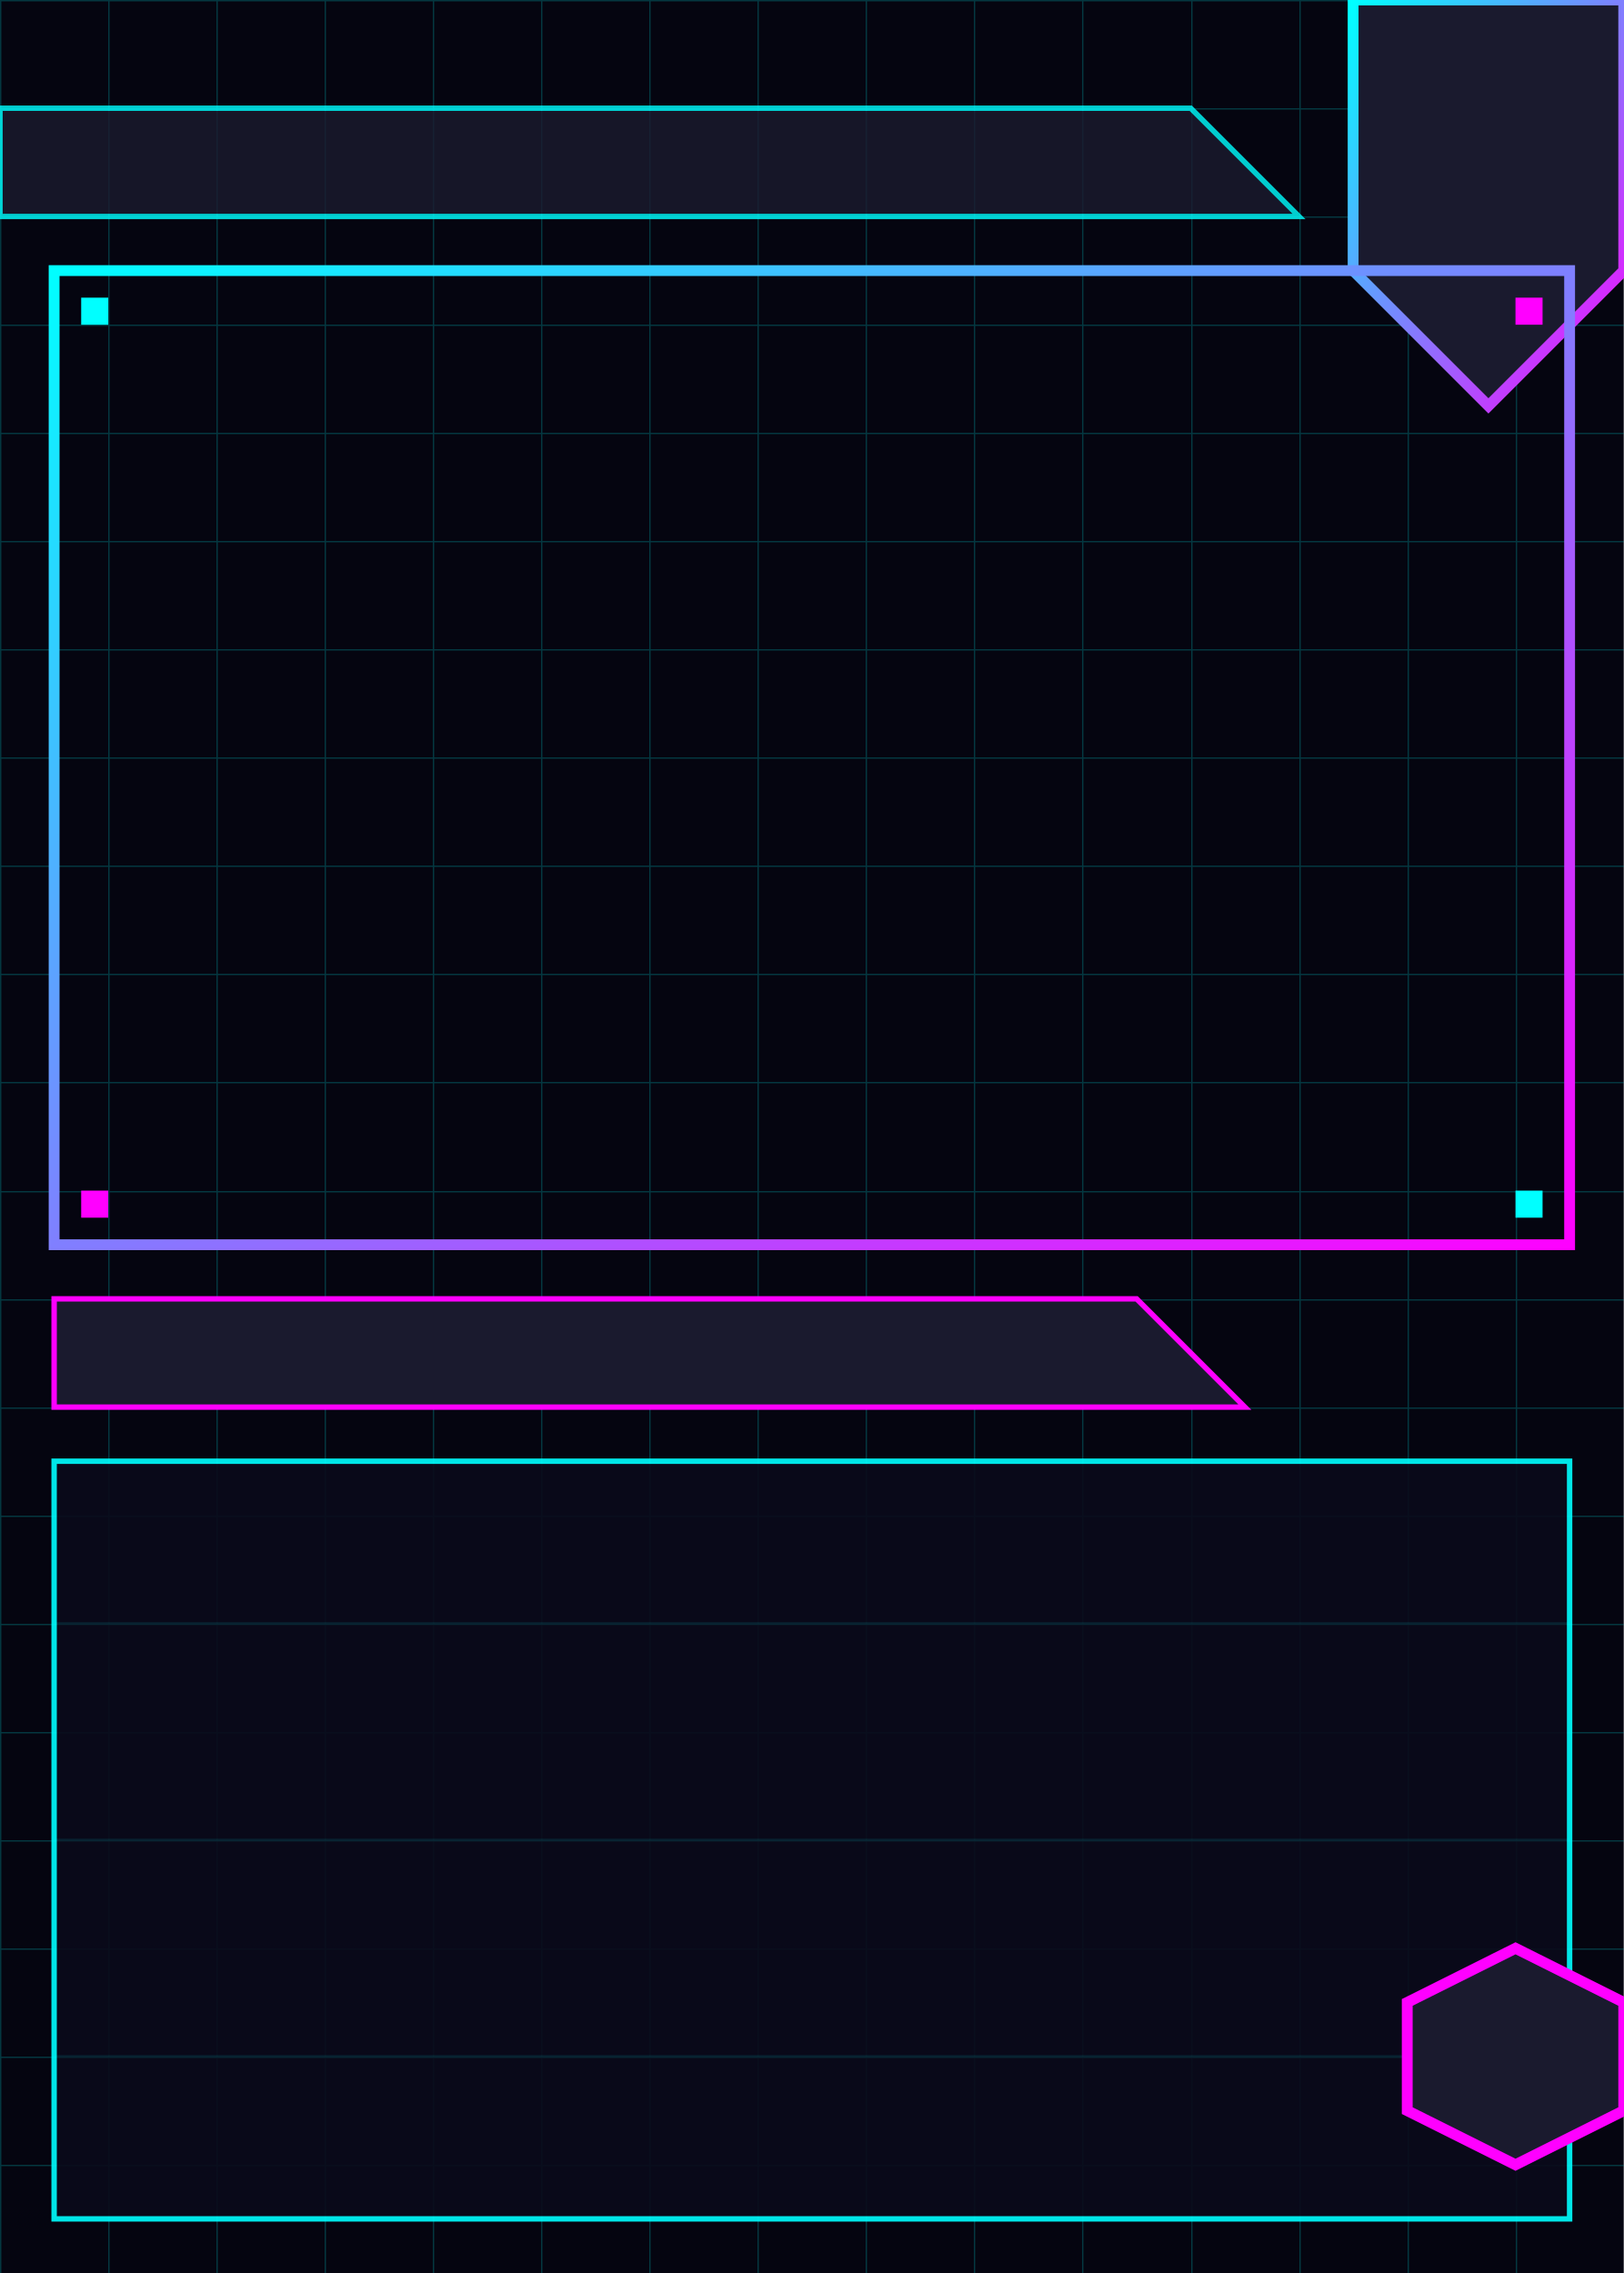
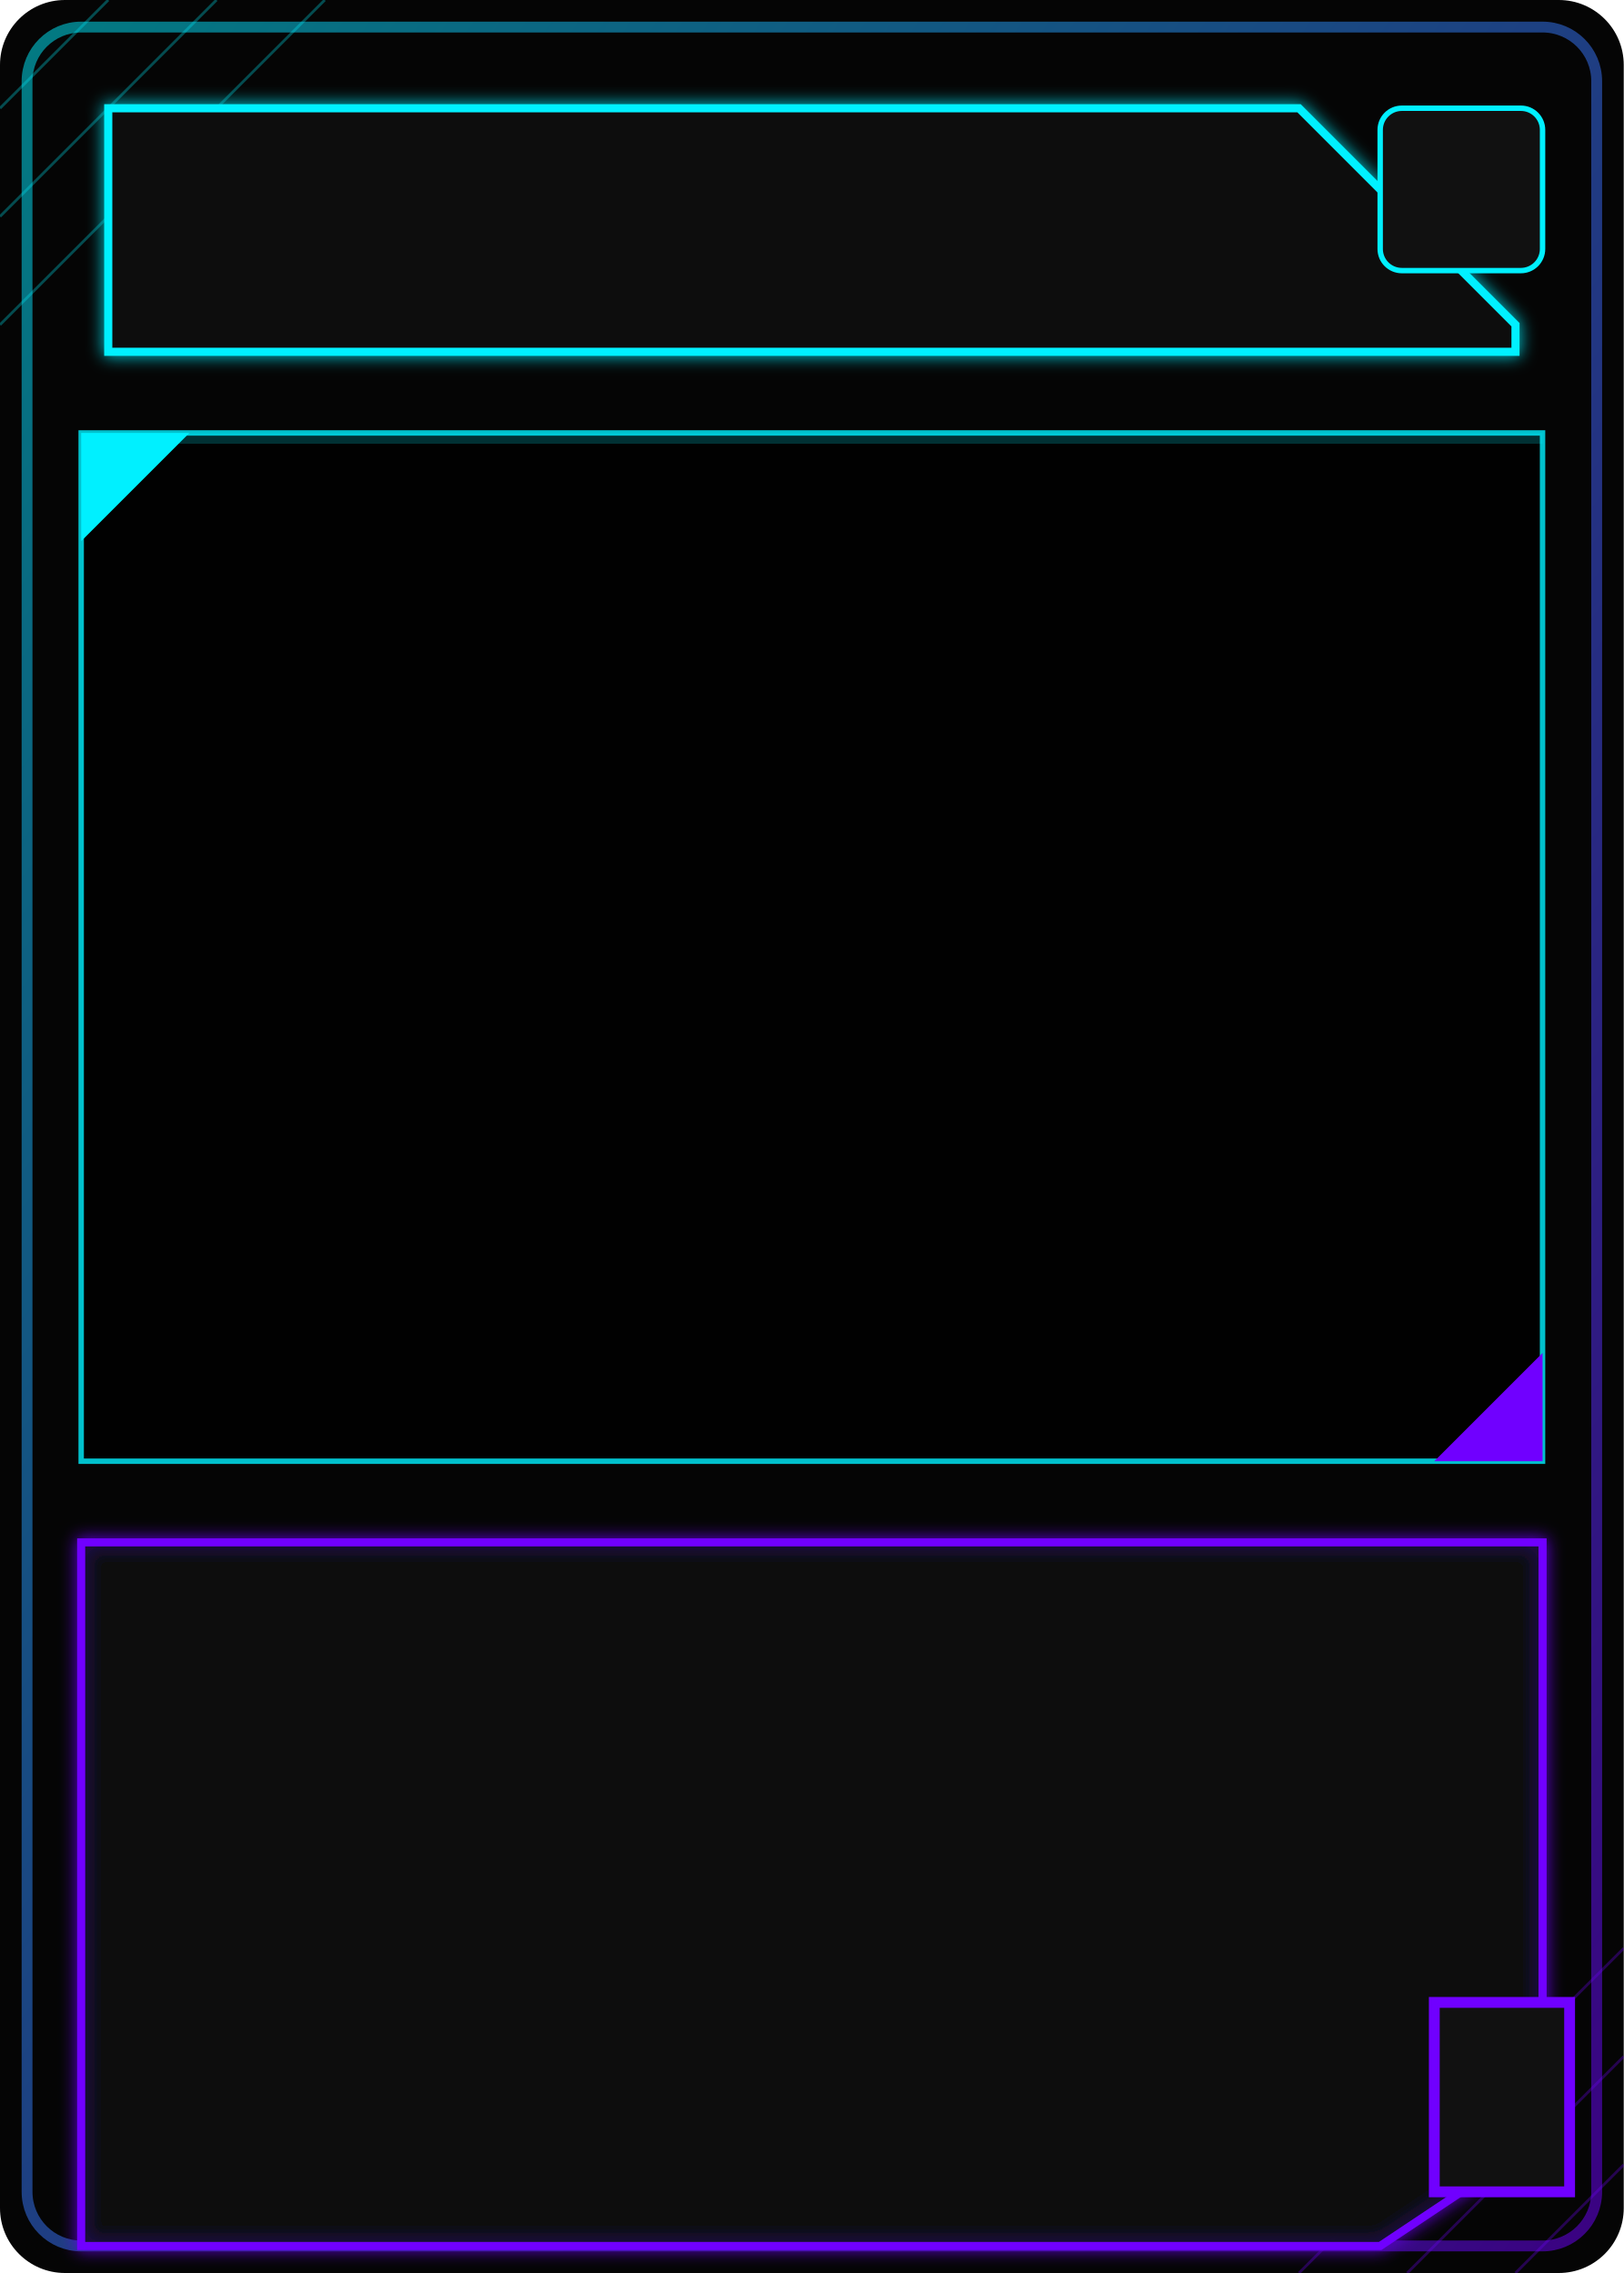
<svg xmlns="http://www.w3.org/2000/svg" width="300" height="420" viewBox="0 0 300 420">
  <defs>
-     <linearGradient id="neonGradient" x1="0%" y1="0%" x2="100%" y2="100%">
-       <stop offset="0%" style="stop-color:#00ffff;stop-opacity:1" />
-       <stop offset="100%" style="stop-color:#ff00ff;stop-opacity:1" />
+     <linearGradient id="cyberPrimary" x1="0%" y1="0%" x2="100%" y2="100%">
+       <stop offset="0%" style="stop-color:#00F0FF;stop-opacity:1" />
+       <stop offset="100%" style="stop-color:#7000FF;stop-opacity:1" />
    </linearGradient>
-     <pattern id="grid" width="20" height="20" patternUnits="userSpaceOnUse">
-       <path d="M 20 0 L 0 0 0 20" fill="none" stroke="#00ffff" stroke-width="0.5" opacity="0.2" />
-     </pattern>
-     <filter id="glow">
-       <feGaussianBlur stdDeviation="2.5" result="coloredBlur" />
+     <filter id="glowEffect">
+       <feGaussianBlur stdDeviation="1.5" result="coloredBlur" />
      <feMerge>
        <feMergeNode in="coloredBlur" />
        <feMergeNode in="SourceGraphic" />
      </feMerge>
    </filter>
  </defs>
-   <rect width="300" height="420" fill="#050510" />
-   <rect width="300" height="420" fill="url(#grid)" />
-   <path d="M250,0 l50,0 l0,50 l-25,25 l-25,-25 z" fill="#1a1a2e" stroke="url(#neonGradient)" stroke-width="2" />
-   <path d="M0,20 l220,0 l20,20 l-240,0 z" fill="#1a1a2e" stroke="#00ffff" stroke-width="1" opacity="0.8" />
-   <path d="M10,50 h280 v180 h-280 z" fill="none" stroke="url(#neonGradient)" stroke-width="2" />
-   <rect x="15" y="55" width="5" height="5" fill="#00ffff" />
-   <rect x="280" y="55" width="5" height="5" fill="#ff00ff" />
-   <rect x="15" y="220" width="5" height="5" fill="#ff00ff" />
-   <rect x="280" y="220" width="5" height="5" fill="#00ffff" />
-   <path d="M10,240 h200 l20,20 h-220 z" fill="#1a1a2e" stroke="#ff00ff" stroke-width="1" />
-   <path d="M10,270 h280 v140 h-280 z" fill="#0a0a1a" stroke="#00ffff" stroke-width="1" opacity="0.9" />
-   <line x1="10" y1="300" x2="290" y2="300" stroke="#00ffff" stroke-width="0.5" opacity="0.1" />
-   <line x1="10" y1="340" x2="290" y2="340" stroke="#00ffff" stroke-width="0.5" opacity="0.1" />
-   <line x1="10" y1="380" x2="290" y2="380" stroke="#00ffff" stroke-width="0.5" opacity="0.1" />
-   <path d="M260,370 l20,-10 l20,10 l0,20 l-20,10 l-20,-10 z" fill="#1a1a2e" stroke="#ff00ff" stroke-width="2" />
+   <rect width="300" height="420" rx="12" fill="#050505" />
+   <rect x="5" y="5" width="290" height="410" rx="10" fill="none" stroke="url(#cyberPrimary)" stroke-width="2" opacity="0.5" />
+   <path d="M0 20 L20 0 M0 40 L40 0 M0 60 L60 0" stroke="#00F0FF" stroke-width="0.5" opacity="0.3" />
+   <path d="M240 420 L300 360 M260 420 L300 380 M280 420 L300 400" stroke="#7000FF" stroke-width="0.5" opacity="0.3" />
+   <path d="M20,20 h220 l40,40 v5 h-260 v-45 z" fill="#111111" stroke="#00F0FF" stroke-width="1.5" filter="url(#glowEffect)" />
+   <rect id="layout-title" x="30" y="25" width="210" height="30" fill="transparent" />
+   <rect x="15" y="80" width="270" height="190" fill="#000000" stroke="#00F0FF" stroke-width="1" opacity="0.8" />
+   <path d="M15 80 L35 80 L15 100 Z" fill="#00F0FF" />
+   <path d="M285 270 L265 270 L285 250 Z" fill="#7000FF" />
+   <rect id="layout-center-image" x="20" y="85" width="260" height="180" fill="transparent" />
+   <rect x="15" y="80" width="270" height="2" fill="#00F0FF" opacity="0.2">
+     <animate attributeName="y" from="80" to="270" dur="4s" repeatCount="indefinite" />
+   </rect>
+   <path d="M15,285 h270 v110 l-30,20 h-240 v-130 z" fill="#111111" stroke="#7000FF" stroke-width="1.5" fill-opacity="0.9" filter="url(#glowEffect)" />
+   <rect id="layout-description" x="25" y="295" width="250" height="90" fill="transparent" />
+   <rect id="layout-top-left" x="255" y="20" width="30" height="30" rx="4" fill="#111111" stroke="#00F0FF" stroke-width="1" />
+   <path id="layout-bottom-right" d="M265,370 l25,0 l0,35 l-25,0 z" fill="#111111" stroke="#7000FF" stroke-width="2" />
</svg>
